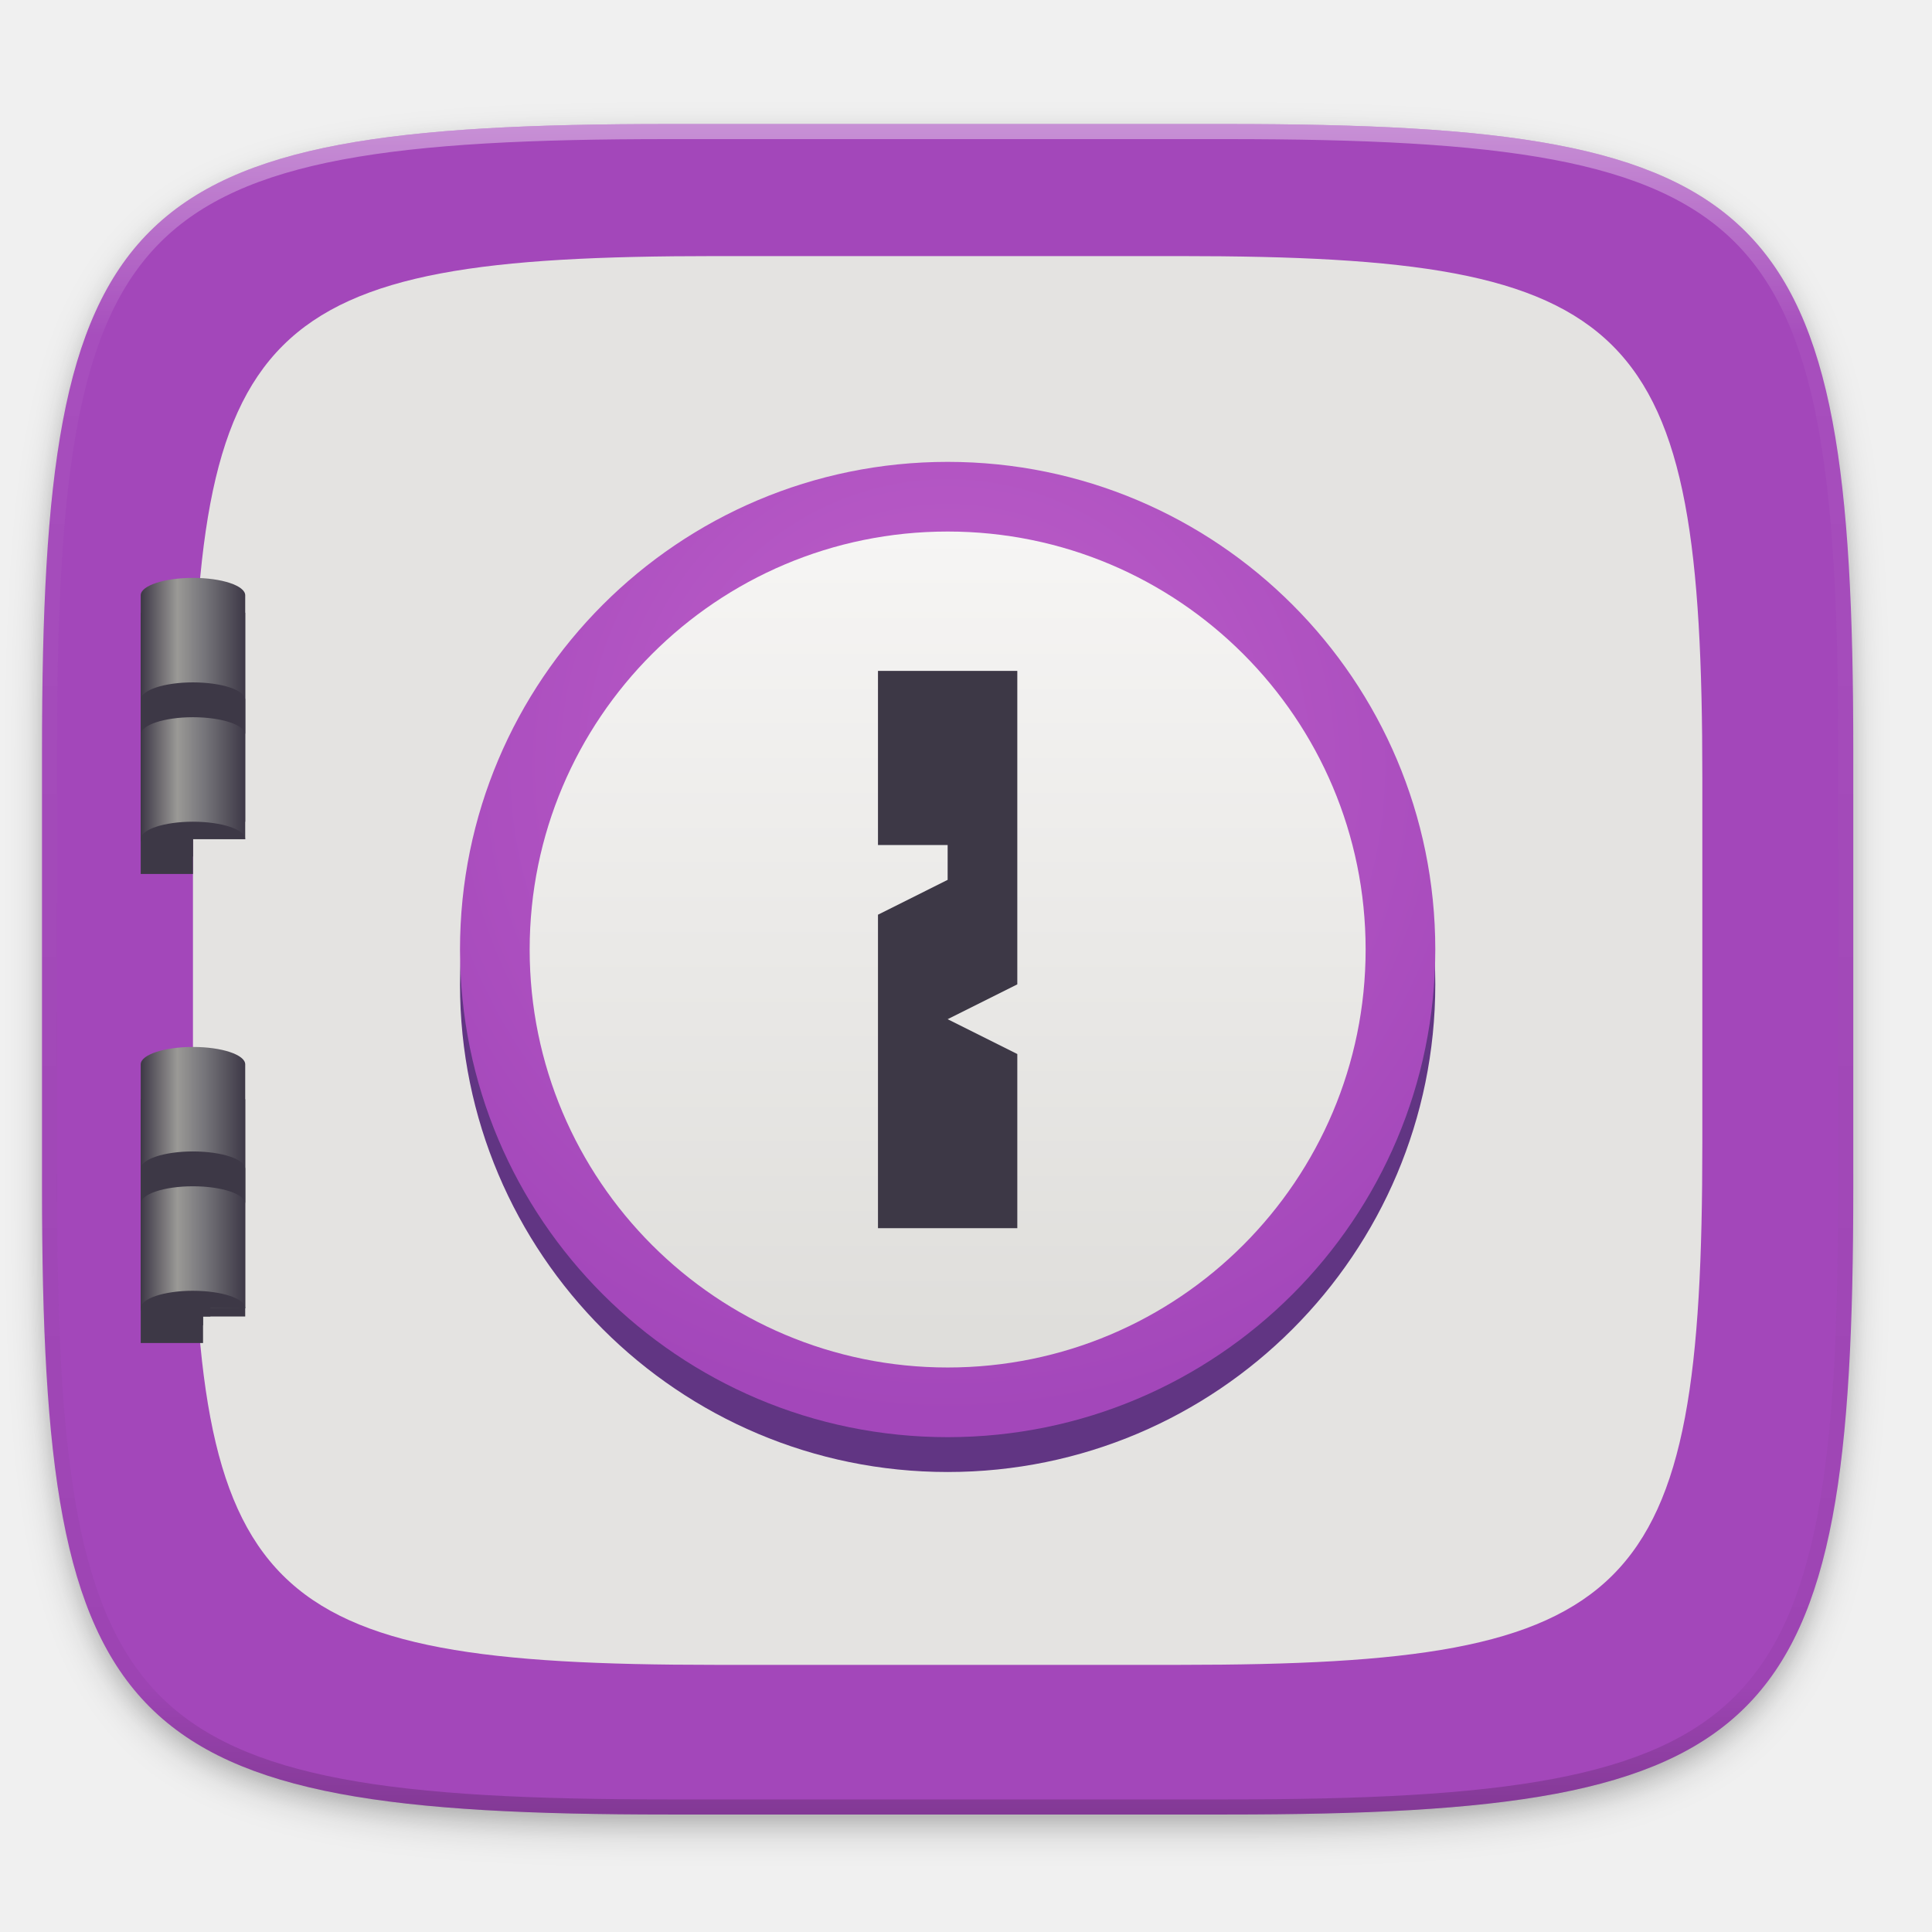
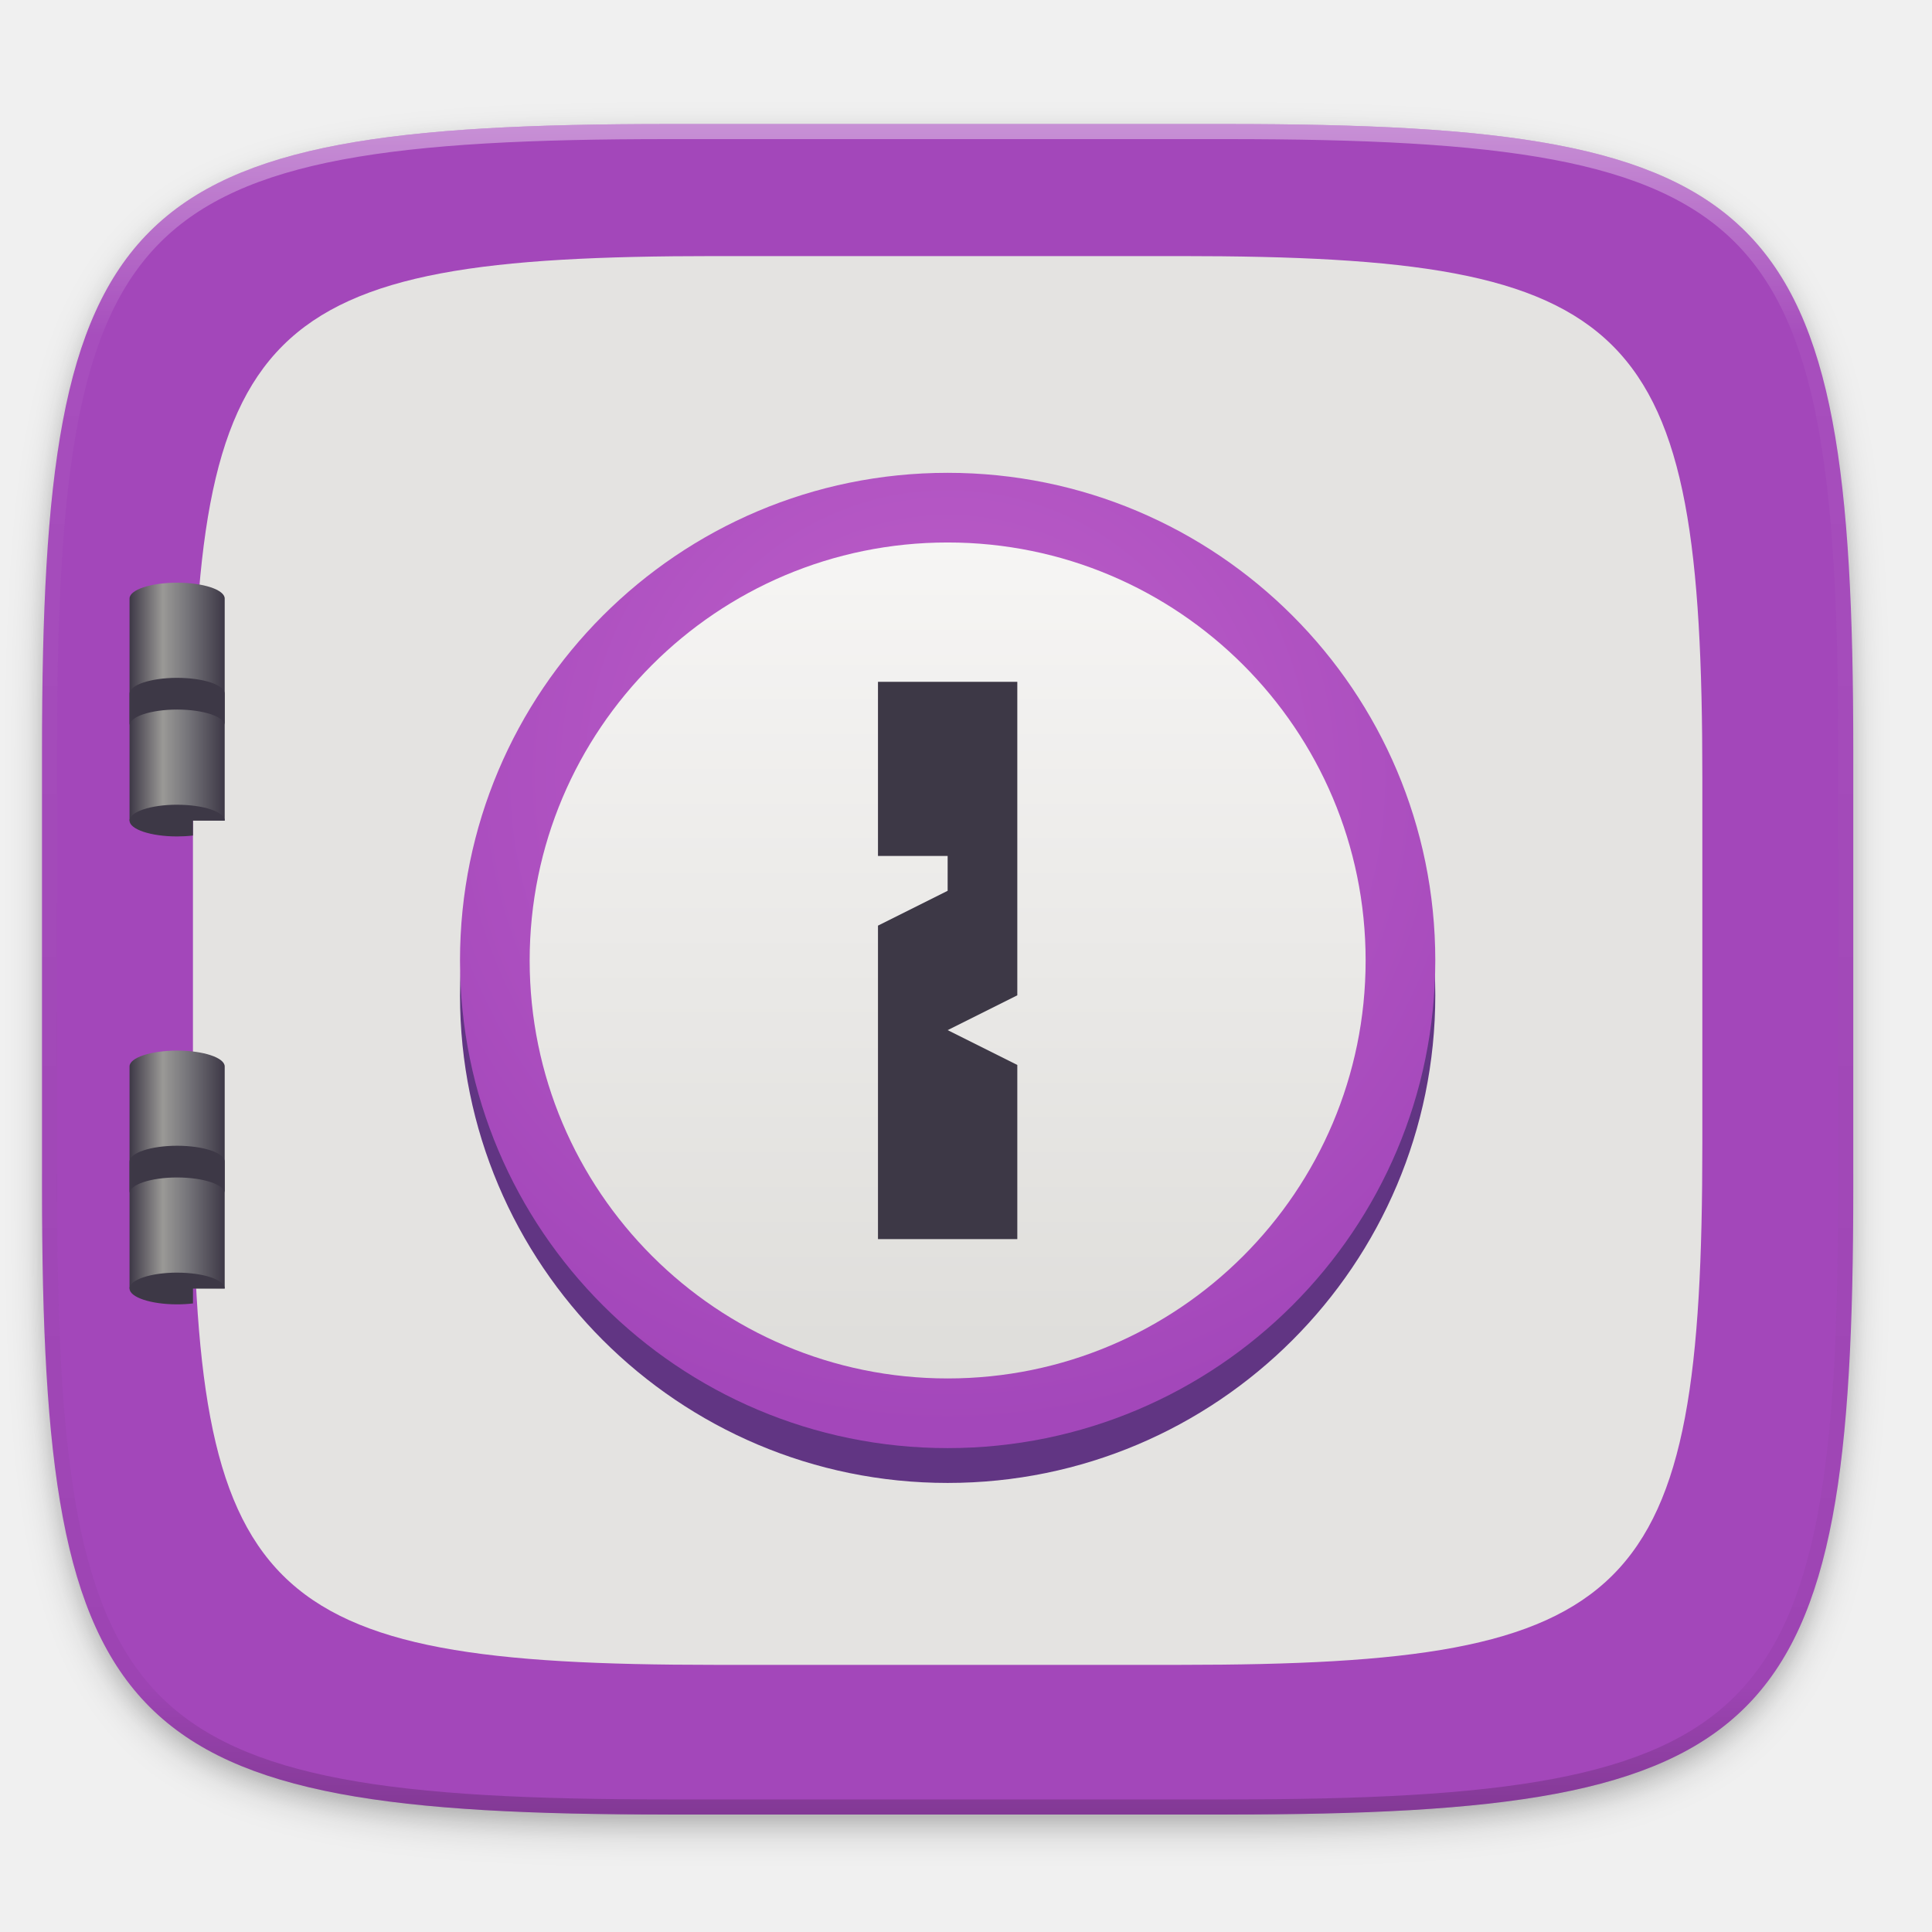
<svg xmlns="http://www.w3.org/2000/svg" xmlns:xlink="http://www.w3.org/1999/xlink" width="256" height="256" id="svg11300" version="1.0" style="display:inline;enable-background:new">
  <defs id="defs3">
    <clipPath clipPathUnits="userSpaceOnUse" id="clipPath9430">
      <path id="path9432" d="m 166.062,-196 h 179.875 C 491.235,-196 512,-175.287 512,-30.125 v 148.25 C 512,263.286 491.235,284 345.938,284 H 166.062 C 20.765,284 0,263.286 0,118.125 V -30.125 C 0,-175.287 20.765,-196 166.062,-196 Z" style="color:#000000;display:inline;overflow:visible;visibility:visible;fill:#ffffff;fill-opacity:1;fill-rule:nonzero;stroke:none;stroke-width:1;marker:none;enable-background:new" />
    </clipPath>
    <clipPath clipPathUnits="userSpaceOnUse" id="clipPath1082">
      <path id="path1084" d="M 361.938,-212 C 507.235,-212 528,-191.287 528,-46.125 V 70.125 C 528,215.286 507.235,236 361.938,236 H 214.062 C 68.765,236 48,215.286 48,70.125 V -46.125 C 48,-191.287 68.765,-212 214.062,-212 Z" style="display:inline;opacity:1;fill:#8c59d9;fill-opacity:1;stroke:none;stroke-width:2;stroke-linecap:round;stroke-linejoin:round;stroke-miterlimit:4;stroke-dasharray:none;stroke-dashoffset:0;stroke-opacity:1;enable-background:new" />
    </clipPath>
-     <filter style="color-interpolation-filters:sRGB" id="filter925" x="-0.023" width="1.046" y="-0.025" height="1.05">
-       <feGaussianBlur stdDeviation="2.32" id="feGaussianBlur927" />
-     </filter>
-     <filter style="color-interpolation-filters:sRGB" id="filter931" x="-0.012" width="1.023" y="-0.012" height="1.025">
-       <feGaussianBlur stdDeviation="1.16" id="feGaussianBlur933" />
-     </filter>
-     <linearGradient xlink:href="#linearGradient1013" id="linearGradient1108" x1="296" y1="-212" x2="296" y2="236" gradientUnits="userSpaceOnUse" />
    <linearGradient id="linearGradient1013">
      <stop id="stop1005" offset="0" style="stop-color:#ffffff;stop-opacity:1;" />
      <stop style="stop-color:#ffffff;stop-opacity:0.098" offset="0.125" id="stop1007" />
      <stop style="stop-color:#000000;stop-opacity:0.098" offset="0.925" id="stop1009" />
      <stop id="stop1011" offset="1" style="stop-color:#000000;stop-opacity:0.498" />
    </linearGradient>
    <clipPath clipPathUnits="userSpaceOnUse" id="clipPath1082-3">
      <path id="path1084-6" d="M 361.938,-212 C 507.235,-212 528,-191.287 528,-46.125 V 70.125 C 528,215.286 507.235,236 361.938,236 H 214.062 C 68.765,236 48,215.286 48,70.125 V -46.125 C 48,-191.287 68.765,-212 214.062,-212 Z" style="display:inline;opacity:1;fill:#8c59d9;fill-opacity:1;stroke:none;stroke-width:2;stroke-linecap:round;stroke-linejoin:round;stroke-miterlimit:4;stroke-dasharray:none;stroke-dashoffset:0;stroke-opacity:1;enable-background:new" />
    </clipPath>
    <linearGradient gradientTransform="matrix(0.25,0,0,0.25,149,231)" y2="204" x2="464" y1="204" x1="48" gradientUnits="userSpaceOnUse" id="linearGradient992-3" xlink:href="#linearGradient1206" />
    <linearGradient id="linearGradient1206">
      <stop id="stop1194" offset="0" style="stop-color:#613583;stop-opacity:1" />
      <stop style="stop-color:#c061cb;stop-opacity:1" offset="0.038" id="stop1332" />
      <stop id="stop1334" offset="0.077" style="stop-color:#613583;stop-opacity:1" />
      <stop style="stop-color:#613583;stop-opacity:1" offset="0.923" id="stop1200" />
      <stop id="stop1202" offset="0.962" style="stop-color:#c061cb;stop-opacity:1" />
      <stop id="stop1338" offset="1" style="stop-color:#613583;stop-opacity:1" />
    </linearGradient>
    <linearGradient gradientTransform="matrix(1.023256,0,0,1.142857,-287.7391,-24.96381)" y2="260" x2="108" y1="209.311" x1="51.952" gradientUnits="userSpaceOnUse" id="linearGradient1336-5" xlink:href="#linearGradient1192" />
    <linearGradient id="linearGradient1192">
      <stop id="stop1188" offset="0" style="stop-color:#f6f5f4;stop-opacity:1" />
      <stop id="stop1190" offset="1" style="stop-color:#deddda;stop-opacity:1" />
    </linearGradient>
-     <radialGradient xlink:href="#linearGradient1071" id="radialGradient1528-7" gradientUnits="userSpaceOnUse" gradientTransform="matrix(1.555555,0,0,1.555555,116.7682,228.0907)" cx="-223" cy="64" fx="-223" fy="64" r="24" />
+     <radialGradient xlink:href="#linearGradient1071" id="radialGradient1528-7" gradientUnits="userSpaceOnUse" gradientTransform="matrix(1.555555,0,0,1.555555,117.702,222.6434)" cx="-223" cy="64" fx="-223" fy="64" r="24" />
    <linearGradient id="linearGradient1071">
      <stop id="stop1067" offset="0" style="stop-color:#c061cb;stop-opacity:1" />
      <stop id="stop1069" offset="1" style="stop-color:#a347ba;stop-opacity:1" />
    </linearGradient>
-     <linearGradient y2="199.856" x2="68" y1="199.856" x1="60" gradientTransform="matrix(0.75,0,0,0.7,236.3128,112.1924)" gradientUnits="userSpaceOnUse" id="linearGradient3085-6" xlink:href="#linearGradient1105" />
+     <linearGradient y2="199.856" x2="68" y1="199.856" x1="60" gradientTransform="matrix(0.75,0,0,0.7,233.3128,114.1923)" gradientUnits="userSpaceOnUse" id="linearGradient3085-6" xlink:href="#linearGradient1105" />
    <linearGradient id="linearGradient1105">
      <stop id="stop1304" offset="0" style="stop-color:#3d3846;stop-opacity:1" />
      <stop id="stop1306" offset="0.351" style="stop-color:#9a9996;stop-opacity:1" />
      <stop style="stop-color:#77767b;stop-opacity:1" offset="0.602" id="stop1101" />
      <stop id="stop1103" offset="1" style="stop-color:#3d3846;stop-opacity:1" />
    </linearGradient>
    <linearGradient y2="199.856" x2="68" y1="199.856" x1="60" gradientTransform="matrix(0.75,0,0,0.7,236.3128,85.25908)" gradientUnits="userSpaceOnUse" id="linearGradient1187-3" xlink:href="#linearGradient1105" />
-     <linearGradient gradientTransform="translate(-10.62051,263.6461)" gradientUnits="userSpaceOnUse" y2="64" x2="-206" y1="64" x1="-254" id="linearGradient1207" xlink:href="#linearGradient1205" />
+     <linearGradient gradientTransform="translate(-9.686705,258.1989)" gradientUnits="userSpaceOnUse" y2="64" x2="-206" y1="64" x1="-254" id="linearGradient1207" xlink:href="#linearGradient1205" />
    <linearGradient id="linearGradient1205">
      <stop id="stop1201" offset="0" style="stop-color:#deddda;stop-opacity:1" />
      <stop id="stop1203" offset="1" style="stop-color:#f6f5f4;stop-opacity:1" />
    </linearGradient>
-     <linearGradient xlink:href="#linearGradient1105" id="linearGradient1759" gradientUnits="userSpaceOnUse" gradientTransform="matrix(0.75,0,0,0.7,236.3128,85.25908)" x1="60" y1="199.856" x2="68" y2="199.856" />
+     <filter style="color-interpolation-filters:sRGB" id="filter925-3" x="-0.023" width="1.046" y="-0.025" height="1.05">
+       <feGaussianBlur stdDeviation="2.32" id="feGaussianBlur927-6" />
+     </filter>
+     <filter style="color-interpolation-filters:sRGB" id="filter931-7" x="-0.012" width="1.023" y="-0.012" height="1.025">
+       <feGaussianBlur stdDeviation="1.16" id="feGaussianBlur933-5" />
+     </filter>
+     <radialGradient r="24" fy="64" fx="-223" cy="64" cx="-223" gradientTransform="matrix(0.6589287,0,0,0.6589287,-75.59443,178.5905)" gradientUnits="userSpaceOnUse" id="radialGradient1098-9" xlink:href="#linearGradient1797" />
+     <linearGradient id="linearGradient1797">
+       <stop id="stop1793" offset="0" style="stop-color:#deddda;stop-opacity:1" />
+       <stop id="stop1795" offset="1" style="stop-color:#77767b;stop-opacity:1" />
+     </linearGradient>
+     <radialGradient r="24" fy="64" fx="-223" cy="64" cx="-223" gradientTransform="matrix(0.6353955,0,0,0.6353955,-81.47773,180.0966)" gradientUnits="userSpaceOnUse" id="radialGradient1102-2" xlink:href="#linearGradient1797" />
+     <radialGradient r="12" fy="-64" fx="-236" cy="-64" cx="-236" gradientTransform="matrix(0.4000639,0,0,0.4000639,-134.2626,-195.1578)" gradientUnits="userSpaceOnUse" id="radialGradient1476-7" xlink:href="#linearGradient3051" />
+     <linearGradient id="linearGradient3051">
+       <stop id="stop3047" offset="0" style="stop-color:#deddda;stop-opacity:1" />
+       <stop id="stop3049" offset="1" style="stop-color:#c0bfbc;stop-opacity:1" />
+     </linearGradient>
+     <linearGradient y2="252.218" x2="50.981" y1="248.218" x1="50.981" gradientTransform="rotate(30,58.42331,283.8314)" gradientUnits="userSpaceOnUse" id="linearGradient1028-8" xlink:href="#linearGradient3550" />
+     <linearGradient id="linearGradient3550">
+       <stop style="stop-color:#c0bfbc;stop-opacity:1" offset="0" id="stop3542" />
+       <stop style="stop-color:#ffffff;stop-opacity:1" offset="0.351" id="stop3544" />
+       <stop id="stop3546" offset="0.602" style="stop-color:#9a9996;stop-opacity:1" />
+       <stop style="stop-color:#77767b;stop-opacity:1" offset="1" id="stop3548" />
+     </linearGradient>
+     <linearGradient y2="252.218" x2="50.981" y1="248.218" x1="50.981" gradientTransform="matrix(-0.8660254,0.5,0.5,0.8660254,-21.74292,8.814535)" gradientUnits="userSpaceOnUse" id="linearGradient1017-2" xlink:href="#linearGradient3550" />
+     <linearGradient y2="252.218" x2="50.981" y1="248.218" x1="50.981" gradientTransform="matrix(0,1,1,0,-186.2179,202.0192)" gradientUnits="userSpaceOnUse" id="linearGradient1030-3" xlink:href="#linearGradient3550" />
+     <clipPath clipPathUnits="userSpaceOnUse" id="clipPath1082-3-9">
+       <path id="path1084-6-1" d="M 361.938,-212 C 507.235,-212 528,-191.287 528,-46.125 V 70.125 C 528,215.286 507.235,236 361.938,236 H 214.062 C 68.765,236 48,215.286 48,70.125 V -46.125 C 48,-191.287 68.765,-212 214.062,-212 Z" style="display:inline;opacity:1;fill:#8c59d9;fill-opacity:1;stroke:none;stroke-width:2;stroke-linecap:round;stroke-linejoin:round;stroke-miterlimit:4;stroke-dasharray:none;stroke-dashoffset:0;stroke-opacity:1;enable-background:new" />
+     </clipPath>
+     <linearGradient y2="199.856" x2="68" y1="199.856" x1="60" gradientTransform="matrix(0.6829863,0,0,0.6374539,239.6919,126.7235)" gradientUnits="userSpaceOnUse" id="linearGradient1111-3" xlink:href="#linearGradient1105" />
+     <linearGradient xlink:href="#linearGradient1013" id="linearGradient1054" gradientUnits="userSpaceOnUse" x1="296" y1="-212" x2="296" y2="236" />
+     <linearGradient xlink:href="#linearGradient1105" id="linearGradient1056" gradientUnits="userSpaceOnUse" gradientTransform="matrix(0.6829863,0,0,0.6374539,239.6919,99.85683)" x1="60" y1="199.856" x2="68" y2="199.856" />
+     <linearGradient gradientTransform="translate(-11.75388,263.6461)" gradientUnits="userSpaceOnUse" y2="64" x2="-206" y1="64" x1="-254" id="linearGradient1207-0" xlink:href="#linearGradient1205" />
+     <radialGradient xlink:href="#linearGradient1071" id="radialGradient1528-7-6" gradientUnits="userSpaceOnUse" gradientTransform="matrix(1.555555,0,0,1.555555,115.6348,228.0906)" cx="-223" cy="64" fx="-223" fy="64" r="24" />
  </defs>
  <g style="display:inline" id="layer1" transform="translate(0,-44)">
    <g style="display:inline" id="layer7" />
    <g id="layer8" style="display:inline">
      <g id="layer5" />
      <g id="layer3" style="display:inline" />
      <g id="layer12" />
      <g id="layer4" style="display:inline" />
      <g id="layer2" style="display:inline" />
    </g>
    <g id="layer9" style="display:inline">
-       <g id="layer6" style="display:inline">
-         <path id="path923" d="m 162.537,62.432 c 72.649,0 83.031,10.357 83.031,82.937 v 58.125 c 0,72.581 -10.383,82.938 -83.031,82.938 h -73.938 c -72.649,0 -83.031,-10.357 -83.031,-82.938 v -58.125 c 0,-72.581 10.383,-82.937 83.031,-82.937 z" style="display:inline;opacity:0.2;fill:#000000;fill-opacity:1;stroke:none;stroke-width:2;stroke-linecap:round;stroke-linejoin:round;stroke-miterlimit:4;stroke-dasharray:none;stroke-dashoffset:0;stroke-opacity:1;filter:url(#filter925);enable-background:new" />
-         <path style="display:inline;opacity:0.1;fill:#000000;fill-opacity:1;stroke:none;stroke-width:2;stroke-linecap:round;stroke-linejoin:round;stroke-miterlimit:4;stroke-dasharray:none;stroke-dashoffset:0;stroke-opacity:1;filter:url(#filter931);enable-background:new" d="m 162.537,61.432 c 72.649,0 83.031,10.357 83.031,82.937 v 58.125 c 0,72.581 -10.383,82.938 -83.031,82.938 h -73.938 c -72.649,0 -83.031,-10.357 -83.031,-82.938 v -58.125 c 0,-72.581 10.383,-82.937 83.031,-82.937 z" id="path929" />
-       </g>
-       <g id="layer10" style="display:inline">
-         <path style="display:inline;opacity:1;fill:#a347ba;fill-opacity:1;stroke:none;stroke-width:2;stroke-linecap:round;stroke-linejoin:round;stroke-miterlimit:4;stroke-dasharray:none;stroke-dashoffset:0;stroke-opacity:1;enable-background:new" d="m 162.537,60.432 c 72.649,0 83.031,10.357 83.031,82.937 v 58.125 c 0,72.581 -10.383,82.938 -83.031,82.938 h -73.938 c -72.649,0 -83.031,-10.357 -83.031,-82.938 v -58.125 c 0,-72.581 10.383,-82.937 83.031,-82.937 z" id="rect877" />
-         <path id="path1745" d="m 156.375,77.933 c 60.541,0 69.193,8.631 69.193,69.115 v 48.438 c 0,60.484 -8.652,69.115 -69.193,69.115 H 94.761 c -60.541,0 -69.193,-8.631 -69.193,-69.115 v -48.438 c 0,-60.484 8.652,-69.115 69.193,-69.115 z" style="display:inline;opacity:1;fill:#e4e3e1;fill-opacity:1;stroke:none;stroke-width:1.667;stroke-linecap:round;stroke-linejoin:round;stroke-miterlimit:4;stroke-dasharray:none;stroke-dashoffset:0;stroke-opacity:1;enable-background:new" />
-       </g>
+       <g id="layer6" style="display:inline" />
+       <g id="layer10" style="display:inline" />
      <g id="layer13" style="display:inline" />
-       <g id="layer11" style="display:inline">
-         <path id="path1068" d="M 361.938,-212 C 507.235,-212 528,-191.287 528,-46.125 V 70.125 C 528,215.286 507.235,236 361.938,236 H 214.062 C 68.765,236 48,215.286 48,70.125 V -46.125 C 48,-191.287 68.765,-212 214.062,-212 Z" style="display:inline;opacity:0.4;fill:none;fill-opacity:1;stroke:url(#linearGradient1108);stroke-width:8;stroke-linecap:round;stroke-linejoin:round;stroke-miterlimit:4;stroke-dasharray:none;stroke-dashoffset:0;stroke-opacity:1;enable-background:new" clip-path="url(#clipPath1082-3)" transform="matrix(0.5,0,0,0.5,-18.432,166.432)" />
-       </g>
+       <g id="layer11" style="display:inline" />
    </g>
  </g>
  <g transform="matrix(2.307692,0,0,2.307692,-286.6923,-415.6153)" style="display:inline;enable-background:new" id="layer1-3">
    <g style="display:inline" id="layer9-6">
      <g transform="translate(-149,-6.000015)" id="g1045">
        <g transform="translate(149,6.000031)" style="display:inline;enable-background:new" id="g3683-2" />
-         <circle transform="rotate(-90)" r="28" cy="327.646" cx="-242.621" id="circle1197" style="display:inline;opacity:1;vector-effect:none;fill:#613583;fill-opacity:1;stroke:none;stroke-width:9.333;stroke-linecap:round;stroke-linejoin:round;stroke-miterlimit:4;stroke-dasharray:none;stroke-dashoffset:0;stroke-opacity:1;enable-background:new" />
-         <circle style="display:inline;opacity:1;vector-effect:none;fill:url(#radialGradient1528-7);fill-opacity:1;stroke:none;stroke-width:9.333;stroke-linecap:round;stroke-linejoin:round;stroke-miterlimit:4;stroke-dasharray:none;stroke-dashoffset:0;stroke-opacity:1;enable-background:new" id="path2947-0" cx="-240.62" cy="327.646" r="28" transform="rotate(-90)" />
        <g id="g1757" transform="translate(0,-0.5052214)">
-           <g id="g2572" transform="translate(0,2.527972)">
-             <path id="rect1195-2" transform="matrix(0.4333333,0,0,0.4333333,273.2333,186.6052)" d="M 18.645,75.355 V 109.971 h 6.924 v -6.924 h 6.922 V 75.355 Z" style="display:inline;opacity:1;vector-effect:none;fill:#3d3846;fill-opacity:1;stroke:none;stroke-width:4.777;stroke-linecap:butt;stroke-linejoin:round;stroke-miterlimit:4;stroke-dasharray:none;stroke-dashoffset:0;stroke-opacity:1;enable-background:new" />
-             <path id="rect3083-4-1" d="m 281.313,247.192 v 14 h 3.579 v -1.523 h 2.421 V 247.192 Z" style="display:inline;opacity:1;vector-effect:none;fill:#3d3846;fill-opacity:1;stroke:none;stroke-width:2;stroke-linecap:butt;stroke-linejoin:round;stroke-miterlimit:4;stroke-dasharray:none;stroke-dashoffset:0;stroke-opacity:1;enable-background:new" />
-             <path style="display:inline;opacity:1;vector-effect:none;fill:url(#linearGradient3085-6);fill-opacity:1;stroke:none;stroke-width:2;stroke-linecap:butt;stroke-linejoin:round;stroke-miterlimit:4;stroke-dasharray:none;stroke-dashoffset:0;stroke-opacity:1;enable-background:new" d="m 284.313,244.192 a 3,1 0 0 0 -3,1 v 14 h 6 v -14 a 3,1 0 0 0 -3,-1 z" id="rect3083-9" />
-             <path id="path1147-3" d="m 284.313,258.192 a 3,1 0 0 0 -3,1 3,1 0 0 0 3,1 3,1 0 0 0 0.579,-0.019 v -0.504 h 0.421 v -0.476 h 2 a 3,1 0 0 0 -2.999,-1 z" style="display:inline;opacity:1;vector-effect:none;fill:#3d3846;fill-opacity:1;stroke:none;stroke-width:6.532;stroke-linecap:round;stroke-linejoin:round;stroke-miterlimit:4;stroke-dasharray:none;stroke-dashoffset:0;stroke-opacity:1;marker:none;marker-start:none;marker-mid:none;marker-end:none;paint-order:normal;enable-background:new" />
-             <path style="display:inline;opacity:1;vector-effect:none;fill:#3d3846;fill-opacity:1;stroke:none;stroke-width:8;stroke-linecap:round;stroke-linejoin:round;stroke-miterlimit:4;stroke-dasharray:none;stroke-dashoffset:0;stroke-opacity:1;marker:none;marker-start:none;marker-mid:none;marker-end:none;paint-order:normal;enable-background:new" d="m 284.313,250.192 c -1.657,0 -3,0.448 -3,1 v 2 c 0,-0.552 1.343,-1 3,-1 1.657,0 3,0.448 3,1 v -2 c 0,-0.552 -1.343,-1 -3,-1 z m 1.197,2.916 c -0.019,0.003 -0.038,0.005 -0.057,0.008 0.019,-0.003 0.037,-0.005 0.057,-0.008 z" id="path1162-6" />
-             <path id="path1181-0" d="m 284.313,217.259 a 3,1 0 0 0 -3,1 v 14 h 6 v -14 a 3,1 0 0 0 -3,-1 z" style="display:inline;opacity:1;vector-effect:none;fill:url(#linearGradient1759);fill-opacity:1;stroke:none;stroke-width:2;stroke-linecap:butt;stroke-linejoin:round;stroke-miterlimit:4;stroke-dasharray:none;stroke-dashoffset:0;stroke-opacity:1;enable-background:new" />
-             <path id="path1183-6" transform="matrix(0.4333333,0,0,0.4333333,273.2333,186.6052)" d="m 25.568,103.047 a 6.923,2.308 0 0 0 -6.924,2.309 6.923,2.308 0 0 0 6.924,2.307 v -2.307 H 27.875 32.49 a 6.923,2.308 0 0 0 -6.922,-2.309 z" style="display:inline;opacity:1;vector-effect:none;fill:#3d3846;fill-opacity:1;stroke:none;stroke-width:15.074;stroke-linecap:round;stroke-linejoin:round;stroke-miterlimit:4;stroke-dasharray:none;stroke-dashoffset:0;stroke-opacity:1;marker:none;marker-start:none;marker-mid:none;marker-end:none;paint-order:normal;enable-background:new" />
-             <path id="path1185-2" d="m 284.313,223.259 c -1.657,0 -3,0.448 -3,1 v 2 c 0,-0.552 1.343,-1 3,-1 1.657,0 3,0.448 3,1 v -2 c 0,-0.552 -1.343,-1 -3,-1 z m 1.197,2.916 c -0.019,0.003 -0.038,0.005 -0.057,0.008 0.019,-0.003 0.037,-0.005 0.057,-0.008 z" style="display:inline;opacity:1;vector-effect:none;fill:#3d3846;fill-opacity:1;stroke:none;stroke-width:8;stroke-linecap:round;stroke-linejoin:round;stroke-miterlimit:4;stroke-dasharray:none;stroke-dashoffset:0;stroke-opacity:1;marker:none;marker-start:none;marker-mid:none;marker-end:none;paint-order:normal;enable-background:new" />
-           </g>
+           <path id="path923-2" d="m 162.537,5.568 c 72.649,0 83.031,10.357 83.031,82.937 V 146.631 c 0,72.581 -10.383,82.938 -83.031,82.938 H 88.599 C 15.951,229.568 5.568,219.211 5.568,146.631 V 88.505 C 5.568,15.925 15.951,5.568 88.599,5.568 Z" style="display:inline;opacity:0.2;fill:#000000;fill-opacity:1;stroke:none;stroke-width:2;stroke-linecap:round;stroke-linejoin:round;stroke-miterlimit:4;stroke-dasharray:none;stroke-dashoffset:0;stroke-opacity:1;filter:url(#filter925-3);enable-background:new" transform="matrix(0.4333333,0,0,0.4333333,273.2333,192.1796)" />
+           <path style="display:inline;opacity:0.1;fill:#000000;fill-opacity:1;stroke:none;stroke-width:2;stroke-linecap:round;stroke-linejoin:round;stroke-miterlimit:4;stroke-dasharray:none;stroke-dashoffset:0;stroke-opacity:1;filter:url(#filter931-7);enable-background:new" d="m 162.537,4.568 c 72.649,0 83.031,10.357 83.031,82.937 V 145.631 c 0,72.581 -10.383,82.938 -83.031,82.938 H 88.599 C 15.951,228.568 5.568,218.211 5.568,145.631 V 87.505 C 5.568,14.925 15.951,4.568 88.599,4.568 Z" id="path929-7" transform="matrix(0.4333333,0,0,0.4333333,273.2333,192.1796)" />
+           <path style="display:inline;opacity:1;fill:#a347ba;fill-opacity:1;stroke:none;stroke-width:0.867;stroke-linecap:round;stroke-linejoin:round;stroke-miterlimit:4;stroke-dasharray:none;stroke-dashoffset:0;stroke-opacity:1;enable-background:new" d="m 343.666,193.726 c 31.481,0 35.98,4.488 35.98,35.94 v 25.188 c 0,31.452 -4.499,35.94 -35.98,35.94 h -32.04 c -31.481,0 -35.98,-4.488 -35.98,-35.94 v -25.188 c 0,-31.452 4.499,-35.94 35.98,-35.94 z" id="rect877-0" />
+           <path id="path1745-9" d="m 340.996,201.309 c 26.234,0 29.984,3.74 29.984,29.95 v 20.99 c 0,26.21 -3.749,29.95 -29.984,29.95 h -26.7 c -26.234,0 -29.984,-3.74 -29.984,-29.95 v -20.99 c 0,-26.21 3.749,-29.95 29.984,-29.95 z" style="display:inline;opacity:1;fill:#e4e3e1;fill-opacity:1;stroke:none;stroke-width:0.722;stroke-linecap:round;stroke-linejoin:round;stroke-miterlimit:4;stroke-dasharray:none;stroke-dashoffset:0;stroke-opacity:1;enable-background:new" />
+           <path id="path1068-3" d="M 361.938,-212 C 507.235,-212 528,-191.287 528,-46.125 V 70.125 C 528,215.286 507.235,236 361.938,236 H 214.062 C 68.765,236 48,215.286 48,70.125 V -46.125 C 48,-191.287 68.765,-212 214.062,-212 Z" style="display:inline;opacity:0.4;fill:none;fill-opacity:1;stroke:url(#linearGradient1054);stroke-width:8;stroke-linecap:round;stroke-linejoin:round;stroke-miterlimit:4;stroke-dasharray:none;stroke-dashoffset:0;stroke-opacity:1;enable-background:new" clip-path="url(#clipPath1082-3-9)" transform="matrix(0.2166667,0,0,0.2166667,265.2462,239.6591)" />
+           <path id="path1086-2" d="m 283.403,220.062 a 2.732,0.911 0 0 0 -2.732,0.911 v 12.749 h 5.464 v -12.749 a 2.732,0.911 0 0 0 -2.732,-0.911 z" style="display:inline;opacity:1;vector-effect:none;fill:url(#linearGradient1056);fill-opacity:1;stroke:none;stroke-width:1.821;stroke-linecap:butt;stroke-linejoin:round;stroke-miterlimit:4;stroke-dasharray:none;stroke-dashoffset:0;stroke-opacity:1;enable-background:new" />
+           <path id="path1088-7" d="m 283.403,232.811 a 2.732,0.911 0 0 0 -2.732,0.911 2.732,0.911 0 0 0 2.732,0.911 2.732,0.911 0 0 0 0.911,-0.053 v -0.857 h 1.821 a 2.732,0.911 0 0 0 -2.732,-0.911 z" style="display:inline;opacity:1;vector-effect:none;fill:#3d3846;fill-opacity:1;stroke:none;stroke-width:5.948;stroke-linecap:round;stroke-linejoin:round;stroke-miterlimit:4;stroke-dasharray:none;stroke-dashoffset:0;stroke-opacity:1;marker:none;marker-start:none;marker-mid:none;marker-end:none;paint-order:normal;enable-background:new" />
+           <path id="path1090-0" d="m 283.403,225.526 c -1.509,0 -2.732,0.408 -2.732,0.911 v 1.821 c 0,-0.503 1.223,-0.911 2.732,-0.911 1.509,0 2.732,0.408 2.732,0.911 v -1.821 c 0,-0.503 -1.223,-0.911 -2.732,-0.911 z m 1.09,2.655 c -0.017,0.003 -0.034,0.005 -0.051,0.007 0.018,-0.003 0.034,-0.005 0.051,-0.007 z" style="display:inline;opacity:1;vector-effect:none;fill:#3d3846;fill-opacity:1;stroke:none;stroke-width:7.285;stroke-linecap:round;stroke-linejoin:round;stroke-miterlimit:4;stroke-dasharray:none;stroke-dashoffset:0;stroke-opacity:1;marker:none;marker-start:none;marker-mid:none;marker-end:none;paint-order:normal;enable-background:new" />
+           <path style="display:inline;opacity:1;vector-effect:none;fill:url(#linearGradient1111-3);fill-opacity:1;stroke:none;stroke-width:1.821;stroke-linecap:butt;stroke-linejoin:round;stroke-miterlimit:4;stroke-dasharray:none;stroke-dashoffset:0;stroke-opacity:1;enable-background:new" d="m 283.403,246.929 a 2.732,0.911 0 0 0 -2.732,0.911 v 12.749 h 5.464 v -12.749 a 2.732,0.911 0 0 0 -2.732,-0.911 z" id="path1982" />
+           <path style="display:inline;opacity:1;vector-effect:none;fill:#3d3846;fill-opacity:1;stroke:none;stroke-width:5.948;stroke-linecap:round;stroke-linejoin:round;stroke-miterlimit:4;stroke-dasharray:none;stroke-dashoffset:0;stroke-opacity:1;marker:none;marker-start:none;marker-mid:none;marker-end:none;paint-order:normal;enable-background:new" d="m 283.403,259.678 a 2.732,0.911 0 0 0 -2.732,0.911 2.732,0.911 0 0 0 2.732,0.911 2.732,0.911 0 0 0 0.911,-0.053 v -0.857 h 1.821 a 2.732,0.911 0 0 0 -2.732,-0.911 z" id="path1984" />
+           <path style="display:inline;opacity:1;vector-effect:none;fill:#3d3846;fill-opacity:1;stroke:none;stroke-width:7.285;stroke-linecap:round;stroke-linejoin:round;stroke-miterlimit:4;stroke-dasharray:none;stroke-dashoffset:0;stroke-opacity:1;marker:none;marker-start:none;marker-mid:none;marker-end:none;paint-order:normal;enable-background:new" d="m 283.403,252.393 c -1.509,0 -2.732,0.408 -2.732,0.911 v 1.821 c 0,-0.503 1.223,-0.911 2.732,-0.911 1.509,0 2.732,0.408 2.732,0.911 v -1.821 c 0,-0.503 -1.223,-0.911 -2.732,-0.911 z m 1.09,2.655 c -0.017,0.003 -0.034,0.005 -0.051,0.007 0.018,-0.003 0.034,-0.005 0.051,-0.007 z" id="path1986" />
+           <circle transform="rotate(-90)" r="28" cy="327.646" cx="-243.754" id="circle1197" style="display:inline;opacity:1;vector-effect:none;fill:#613583;fill-opacity:1;stroke:none;stroke-width:9.333;stroke-linecap:round;stroke-linejoin:round;stroke-miterlimit:4;stroke-dasharray:none;stroke-dashoffset:0;stroke-opacity:1;enable-background:new" />
+           <circle style="display:inline;opacity:1;vector-effect:none;fill:url(#radialGradient1528-7-6);fill-opacity:1;stroke:none;stroke-width:9.333;stroke-linecap:round;stroke-linejoin:round;stroke-miterlimit:4;stroke-dasharray:none;stroke-dashoffset:0;stroke-opacity:1;enable-background:new" id="path2947-0" cx="-241.754" cy="327.646" r="28" transform="rotate(-90)" />
+           <circle r="24" cy="327.646" cx="-241.754" id="circle1121" style="display:inline;opacity:1;vector-effect:none;fill:url(#linearGradient1207-0);fill-opacity:1;stroke:none;stroke-width:8;stroke-linecap:round;stroke-linejoin:round;stroke-miterlimit:4;stroke-dasharray:none;stroke-dashoffset:0;stroke-opacity:1;enable-background:new" transform="rotate(-90)" />
+           <path style="display:inline;opacity:1;vector-effect:none;fill:#3d3846;fill-opacity:1;stroke:none;stroke-width:1.06;stroke-linecap:round;stroke-linejoin:round;stroke-miterlimit:4;stroke-dasharray:none;stroke-dashoffset:0;stroke-opacity:1;enable-background:new" d="m 331.646,225.754 h -8 v 10 l 4,1e-5 v 2 l -4,2 v 18 h 8 v -10 l -4,-2 4,-2 z" id="rect1125" />
        </g>
-         <circle r="24" cy="327.646" cx="-240.62" id="circle1121" style="display:inline;opacity:1;vector-effect:none;fill:url(#linearGradient1207);fill-opacity:1;stroke:none;stroke-width:8;stroke-linecap:round;stroke-linejoin:round;stroke-miterlimit:4;stroke-dasharray:none;stroke-dashoffset:0;stroke-opacity:1;enable-background:new" transform="rotate(-90)" />
-         <path style="display:inline;opacity:1;vector-effect:none;fill:#3d3846;fill-opacity:1;stroke:none;stroke-width:1.06;stroke-linecap:round;stroke-linejoin:round;stroke-miterlimit:4;stroke-dasharray:none;stroke-dashoffset:0;stroke-opacity:1;enable-background:new" d="m 331.646,224.621 h -8 v 10 l 4,1e-5 v 2 l -4,2 v 18 h 8 v -10 l -4,-2 4,-2 z" id="rect1125" />
      </g>
    </g>
  </g>
</svg>
